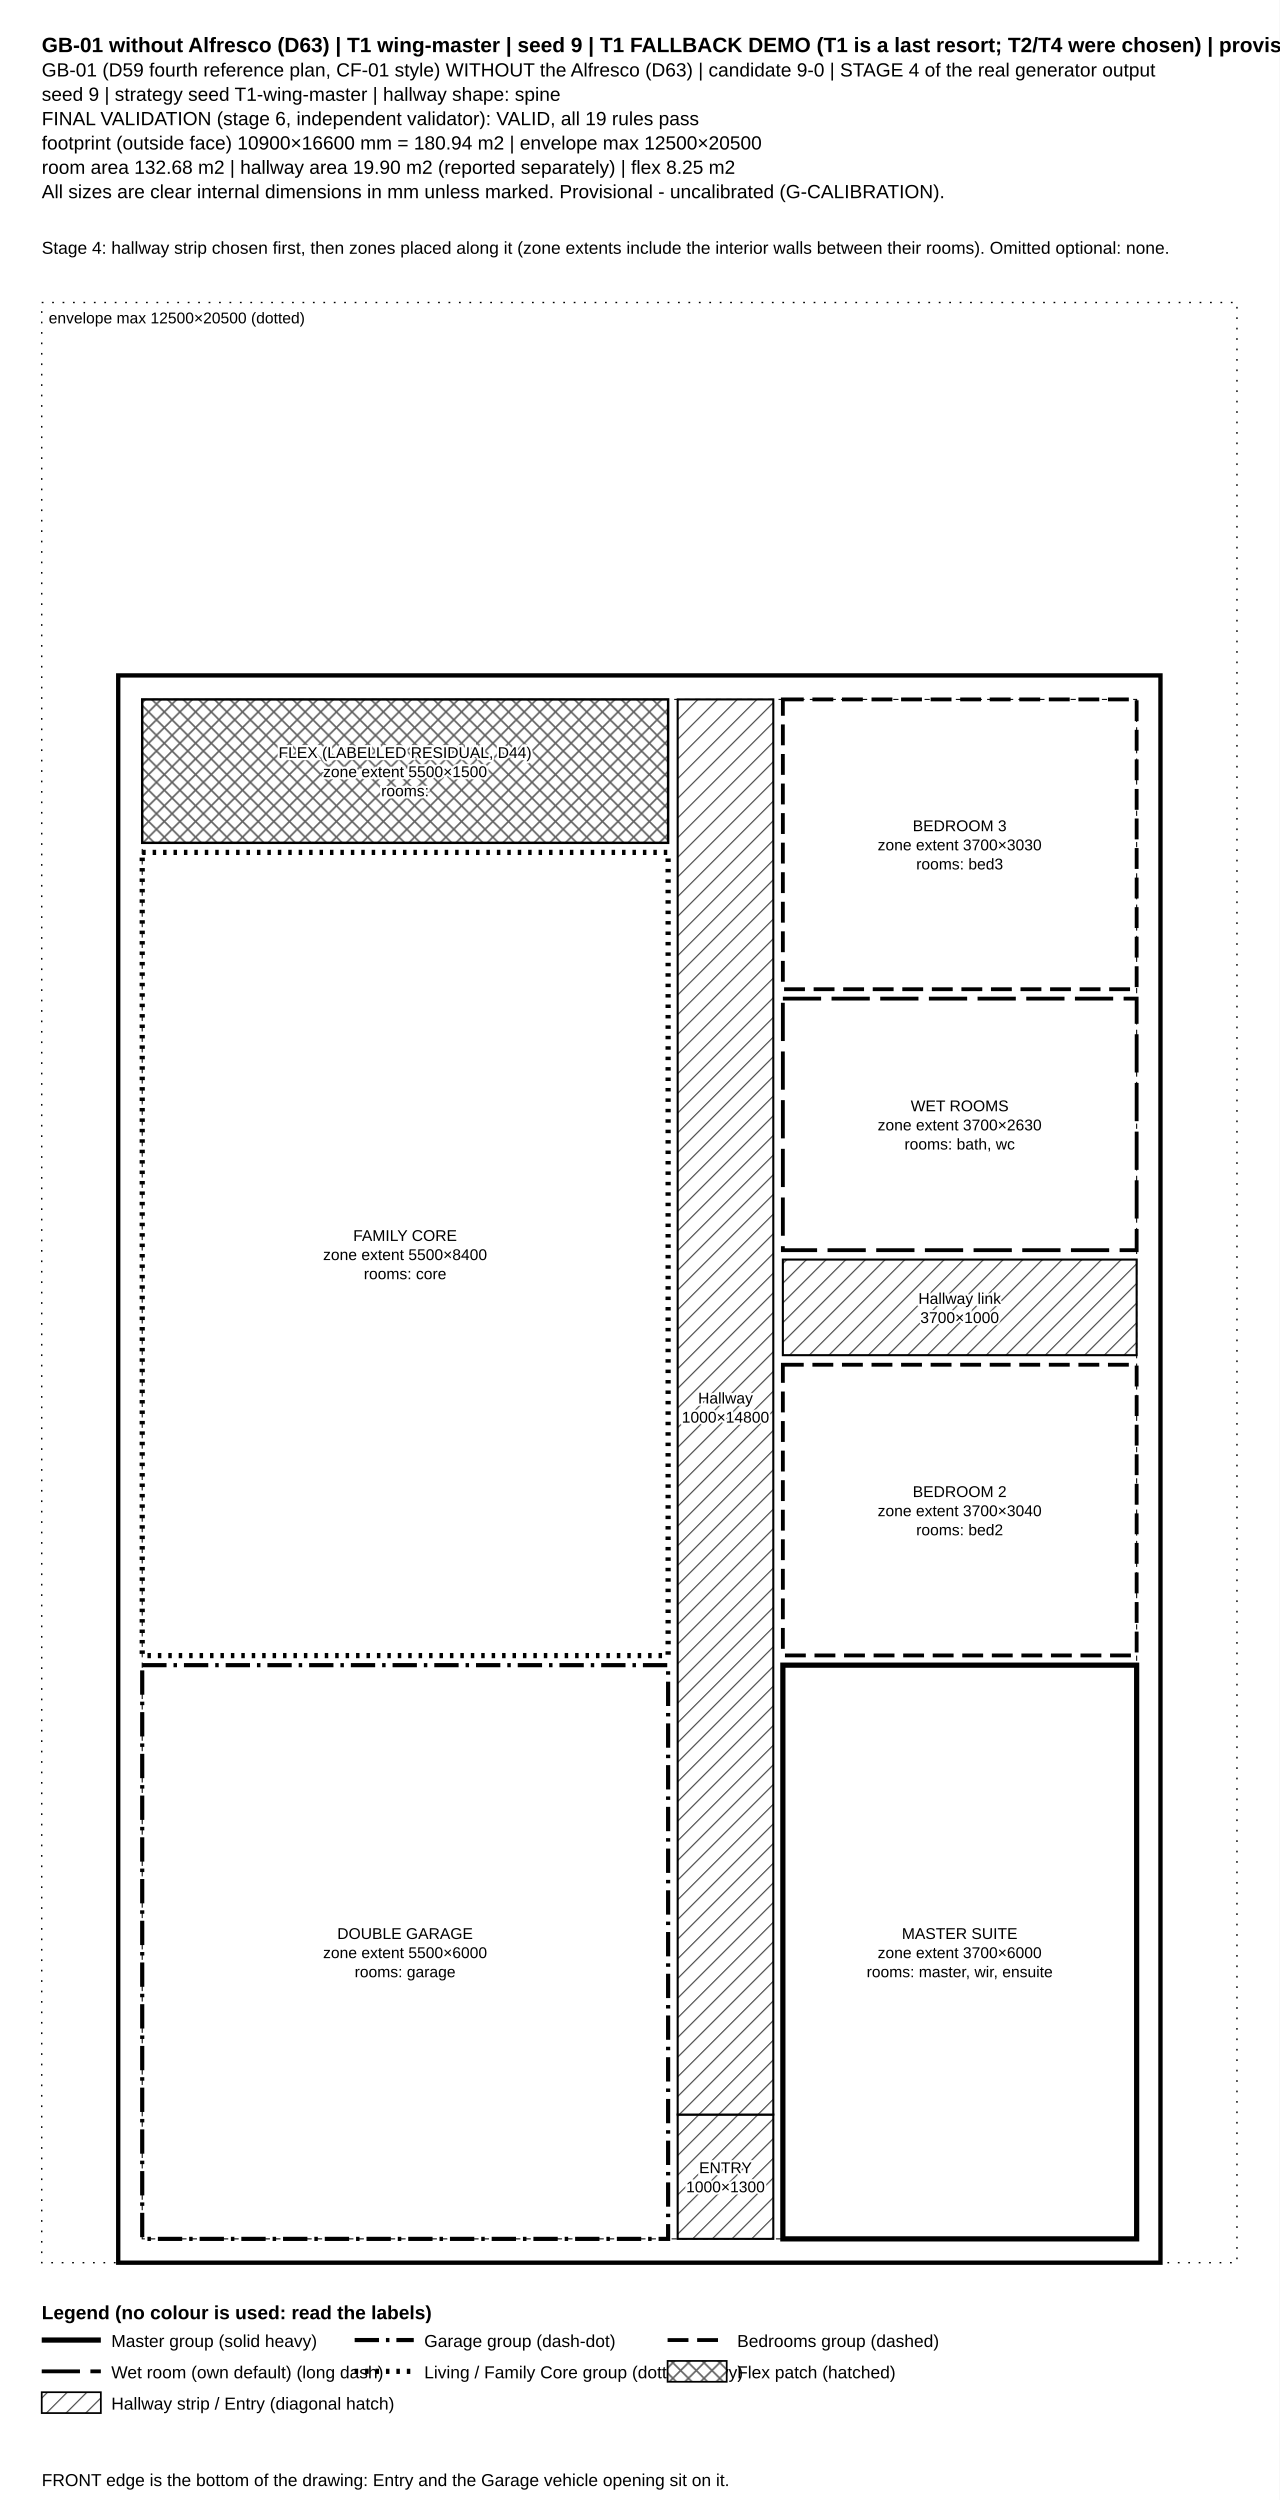
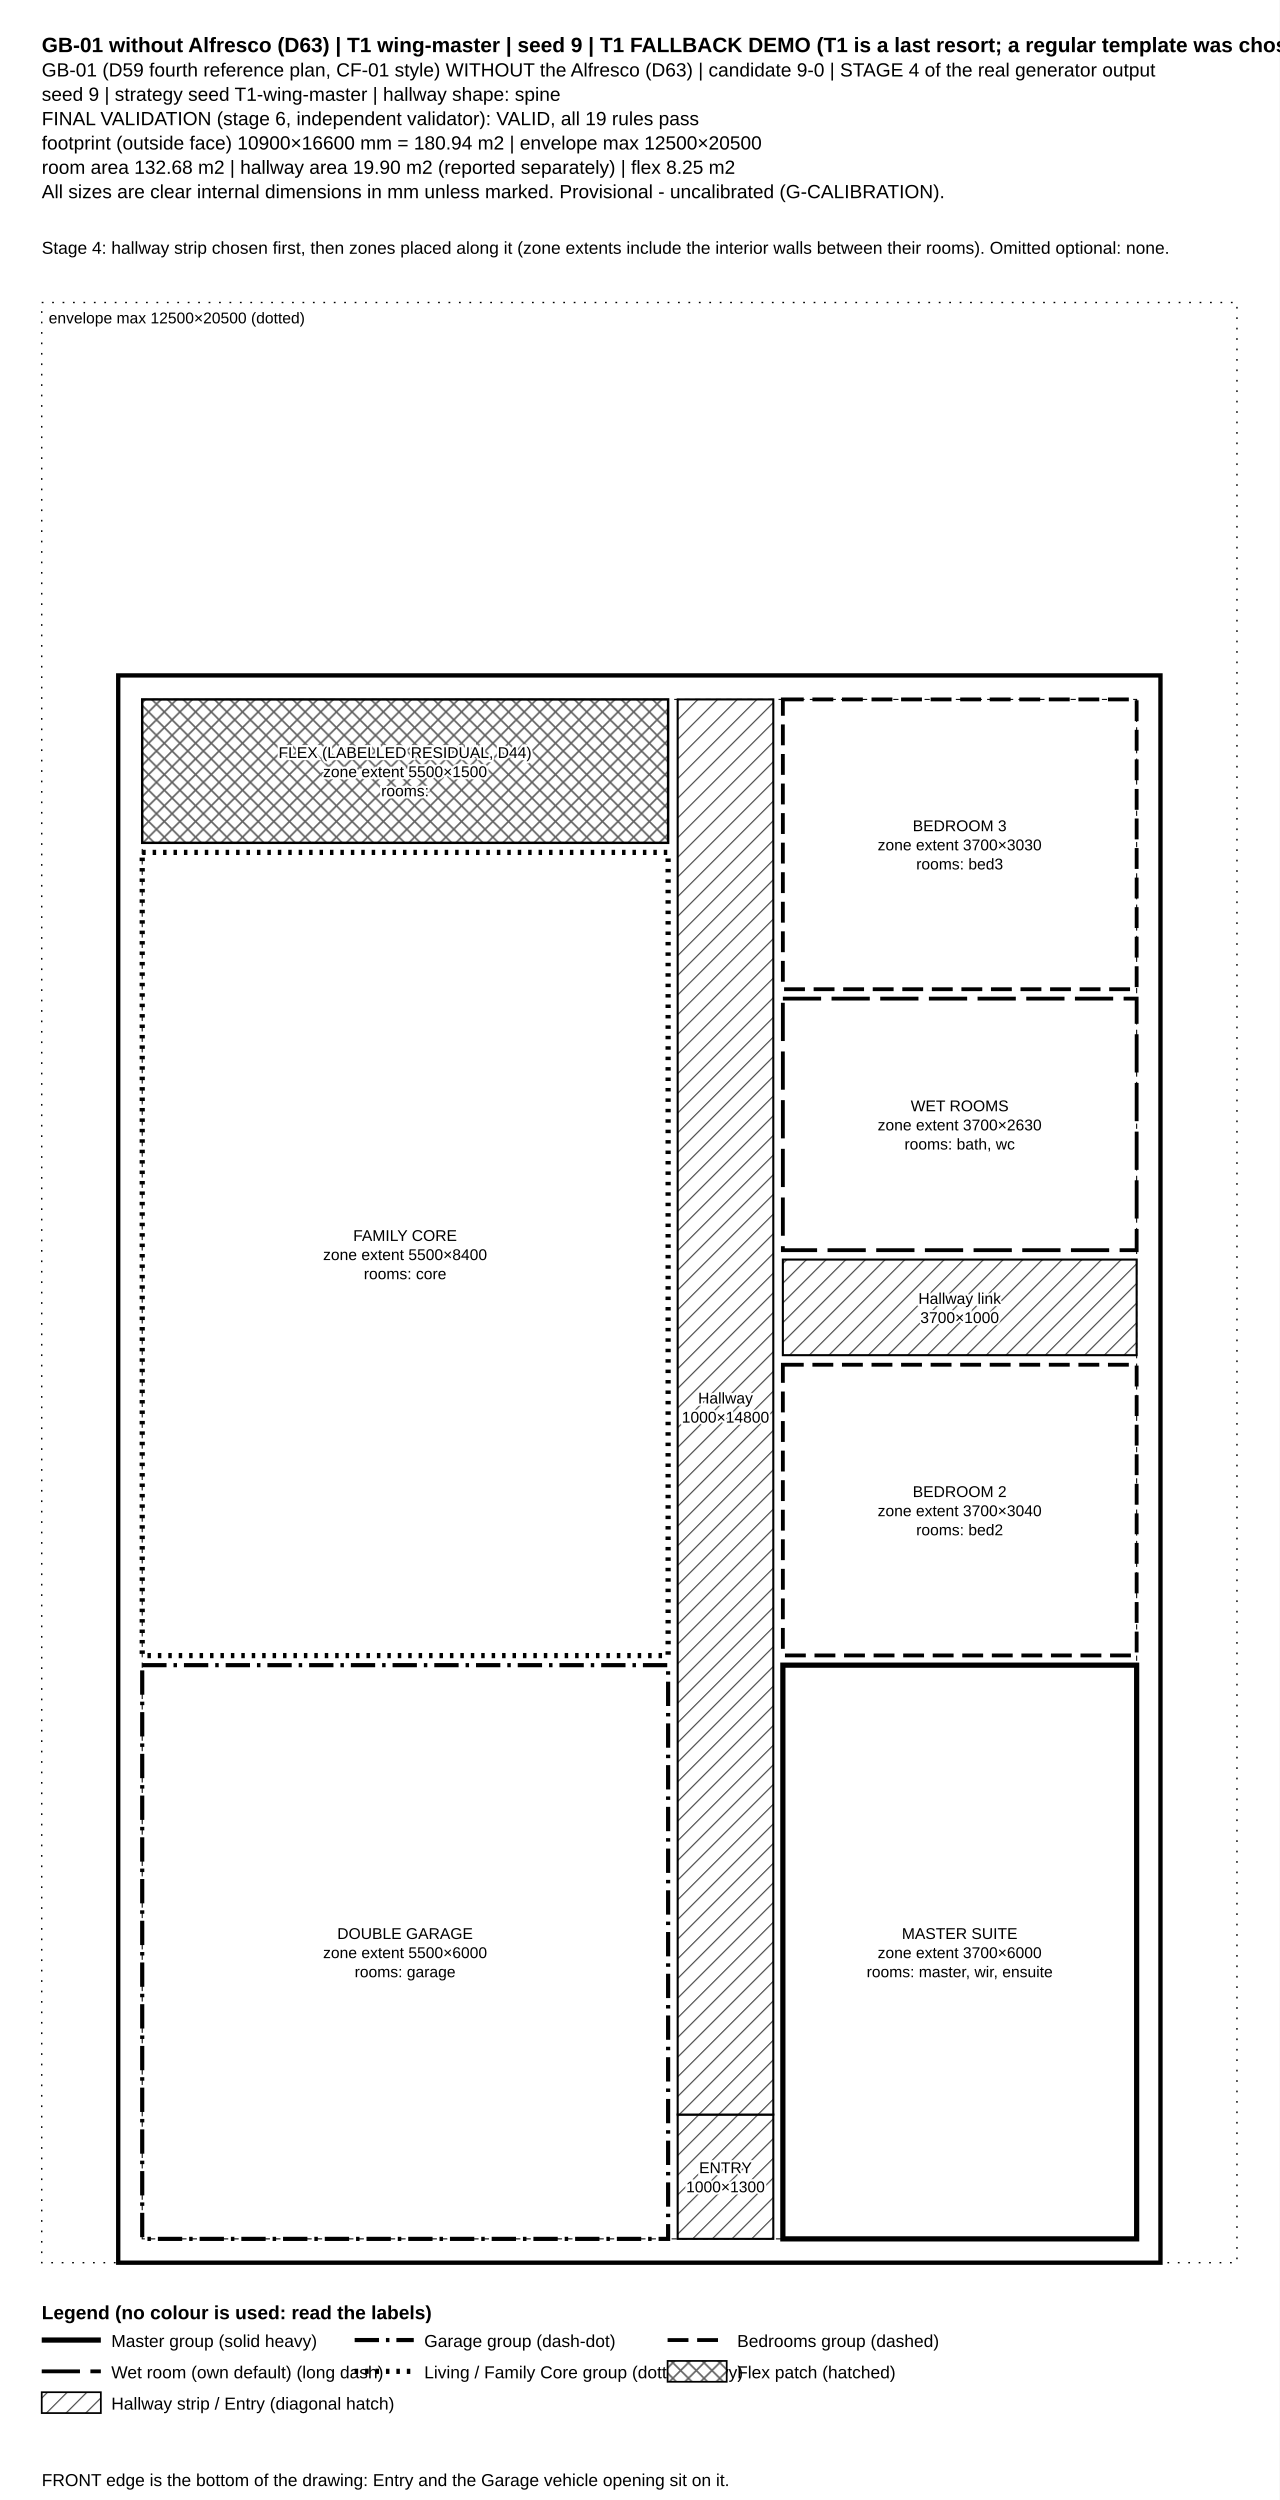
<svg xmlns="http://www.w3.org/2000/svg" width="736" height="1438" viewBox="0 0 736 1438" font-family="Arial, Helvetica, sans-serif">
  <rect width="100%" height="100%" fill="#fff" />
  <defs>
    <pattern id="hall" width="8" height="8" patternUnits="userSpaceOnUse" patternTransform="rotate(45)">
      <rect width="8" height="8" fill="#fff" />
      <line x1="0" y1="0" x2="0" y2="8" stroke="#555" stroke-width="1.4" />
    </pattern>
    <pattern id="flex" width="9" height="9" patternUnits="userSpaceOnUse">
      <rect width="9" height="9" fill="#fff" />
      <path d="M0 0L9 9M9 0L0 9" stroke="#666" stroke-width="1" />
    </pattern>
    <pattern id="wall" width="4" height="4" patternUnits="userSpaceOnUse">
      <rect width="4" height="4" fill="#222" />
    </pattern>
  </defs>
-   <text x="24" y="30" font-size="12" font-weight="bold" fill="#000">GB-01 without Alfresco (D63) | T1 wing-master | seed 9 | T1 FALLBACK DEMO (T1 is a last resort; T2/T4 were chosen) | provisional</text>
+   <text x="24" y="30" font-size="12" font-weight="bold" fill="#000">GB-01 without Alfresco (D63) | T1 wing-master | seed 9 | T1 FALLBACK DEMO (T1 is a last resort; a regular template was chosen) | provisional</text>
  <text x="24" y="44" font-size="11" font-weight="normal" fill="#000">GB-01 (D59 fourth reference plan, CF-01 style) WITHOUT the Alfresco (D63)   |   candidate 9-0   |   STAGE 4 of the real generator output</text>
  <text x="24" y="58" font-size="11" font-weight="normal" fill="#000">seed 9   |   strategy seed T1-wing-master   |   hallway shape: spine</text>
  <text x="24" y="72" font-size="11" font-weight="normal" fill="#000">FINAL VALIDATION (stage 6, independent validator): VALID, all 19 rules pass</text>
  <text x="24" y="86" font-size="11" font-weight="normal" fill="#000">footprint (outside face) 10900×16600 mm = 180.94 m2 | envelope max 12500×20500</text>
  <text x="24" y="100" font-size="11" font-weight="normal" fill="#000">room area 132.68 m2 | hallway area 19.90 m2 (reported separately) | flex 8.25 m2</text>
  <text x="24" y="114" font-size="11" font-weight="normal" fill="#000">All sizes are clear internal dimensions in mm unless marked. Provisional - uncalibrated (G-CALIBRATION).</text>
  <rect x="24.0" y="174.0" width="687.5" height="1127.5" fill="none" stroke="#000" stroke-width="0.8" stroke-dasharray="1 5" />
  <text x="28" y="186" font-size="9">envelope max 12500×20500 (dotted)</text>
  <rect x="68.0" y="388.5" width="599.5" height="913.0" fill="none" stroke="#000" stroke-width="2.5" />
  <rect x="81.8" y="402.3" width="572.0" height="885.5" fill="none" stroke="#000" stroke-width="0.6" stroke-dasharray="3 3" />
  <rect x="389.8" y="1216.3" width="55.0" height="71.5" fill="url(#hall)" stroke="#000" stroke-width="1.2" />
  <text x="417.3" y="1250.0" font-size="9" text-anchor="middle" fill="#000" stroke="#fff" stroke-width="2.5" paint-order="stroke">ENTRY</text>
  <text x="417.3" y="1261.0" font-size="9" text-anchor="middle" fill="#000" stroke="#fff" stroke-width="2.5" paint-order="stroke">1000×1300</text>
  <rect x="389.8" y="402.3" width="55.0" height="814.0" fill="url(#hall)" stroke="#000" stroke-width="1.2" />
  <text x="417.3" y="807.3" font-size="9" text-anchor="middle" fill="#000" stroke="#fff" stroke-width="2.5" paint-order="stroke">Hallway</text>
  <text x="417.3" y="818.3" font-size="9" text-anchor="middle" fill="#000" stroke="#fff" stroke-width="2.5" paint-order="stroke">1000×14800</text>
  <rect x="450.3" y="724.5" width="203.5" height="55.0" fill="url(#hall)" stroke="#000" stroke-width="1.2" />
  <text x="552.0" y="750.0" font-size="9" text-anchor="middle" fill="#000" stroke="#fff" stroke-width="2.5" paint-order="stroke">Hallway link</text>
  <text x="552.0" y="761.0" font-size="9" text-anchor="middle" fill="#000" stroke="#fff" stroke-width="2.5" paint-order="stroke">3700×1000</text>
  <rect x="450.3" y="957.8" width="203.5" height="330.0" fill="none" stroke="#000" stroke-width="3" />
  <text x="552.0" y="1115.3" font-size="9" text-anchor="middle" fill="#000" stroke="#fff" stroke-width="2.5" paint-order="stroke">MASTER SUITE</text>
  <text x="552.0" y="1126.3" font-size="9" text-anchor="middle" fill="#000" stroke="#fff" stroke-width="2.5" paint-order="stroke">zone extent 3700×6000</text>
  <text x="552.0" y="1137.3" font-size="9" text-anchor="middle" fill="#000" stroke="#fff" stroke-width="2.5" paint-order="stroke">rooms: master, wir, ensuite</text>
  <rect x="81.8" y="957.8" width="302.5" height="330.0" fill="none" stroke="#000" stroke-width="2.4" stroke-dasharray="14 4 2 4" />
  <text x="233.0" y="1115.3" font-size="9" text-anchor="middle" fill="#000" stroke="#fff" stroke-width="2.5" paint-order="stroke">DOUBLE GARAGE</text>
  <text x="233.0" y="1126.3" font-size="9" text-anchor="middle" fill="#000" stroke="#fff" stroke-width="2.5" paint-order="stroke">zone extent 5500×6000</text>
  <text x="233.0" y="1137.3" font-size="9" text-anchor="middle" fill="#000" stroke="#fff" stroke-width="2.5" paint-order="stroke">rooms: garage</text>
  <rect x="450.3" y="785.0" width="203.5" height="167.2" fill="none" stroke="#000" stroke-width="2.2" stroke-dasharray="12 5" />
  <text x="552.0" y="861.1" font-size="9" text-anchor="middle" fill="#000" stroke="#fff" stroke-width="2.5" paint-order="stroke">BEDROOM 2</text>
  <text x="552.0" y="872.1" font-size="9" text-anchor="middle" fill="#000" stroke="#fff" stroke-width="2.5" paint-order="stroke">zone extent 3700×3040</text>
  <text x="552.0" y="883.1" font-size="9" text-anchor="middle" fill="#000" stroke="#fff" stroke-width="2.5" paint-order="stroke">rooms: bed2</text>
  <rect x="450.3" y="574.4" width="203.5" height="144.7" fill="none" stroke="#000" stroke-width="2.2" stroke-dasharray="22 6" />
  <text x="552.0" y="639.2" font-size="9" text-anchor="middle" fill="#000" stroke="#fff" stroke-width="2.5" paint-order="stroke">WET ROOMS</text>
  <text x="552.0" y="650.2" font-size="9" text-anchor="middle" fill="#000" stroke="#fff" stroke-width="2.5" paint-order="stroke">zone extent 3700×2630</text>
  <text x="552.0" y="661.2" font-size="9" text-anchor="middle" fill="#000" stroke="#fff" stroke-width="2.5" paint-order="stroke">rooms: bath, wc</text>
  <rect x="450.3" y="402.3" width="203.5" height="166.7" fill="none" stroke="#000" stroke-width="2.2" stroke-dasharray="12 5" />
  <text x="552.0" y="478.1" font-size="9" text-anchor="middle" fill="#000" stroke="#fff" stroke-width="2.5" paint-order="stroke">BEDROOM 3</text>
  <text x="552.0" y="489.1" font-size="9" text-anchor="middle" fill="#000" stroke="#fff" stroke-width="2.5" paint-order="stroke">zone extent 3700×3030</text>
  <text x="552.0" y="500.1" font-size="9" text-anchor="middle" fill="#000" stroke="#fff" stroke-width="2.5" paint-order="stroke">rooms: bed3</text>
  <rect x="81.8" y="490.3" width="302.5" height="462.0" fill="none" stroke="#000" stroke-width="3" stroke-dasharray="2 4" />
  <text x="233.0" y="713.8" font-size="9" text-anchor="middle" fill="#000" stroke="#fff" stroke-width="2.5" paint-order="stroke">FAMILY CORE</text>
  <text x="233.0" y="724.8" font-size="9" text-anchor="middle" fill="#000" stroke="#fff" stroke-width="2.5" paint-order="stroke">zone extent 5500×8400</text>
  <text x="233.0" y="735.8" font-size="9" text-anchor="middle" fill="#000" stroke="#fff" stroke-width="2.5" paint-order="stroke">rooms: core</text>
  <rect x="81.8" y="402.3" width="302.5" height="82.5" fill="url(#flex)" stroke="#000" stroke-width="1.4" />
  <text x="233.0" y="436.0" font-size="9" text-anchor="middle" fill="#000" stroke="#fff" stroke-width="2.5" paint-order="stroke">FLEX (LABELLED RESIDUAL, D44)</text>
  <text x="233.0" y="447.0" font-size="9" text-anchor="middle" fill="#000" stroke="#fff" stroke-width="2.5" paint-order="stroke">zone extent 5500×1500</text>
  <text x="233.0" y="458.0" font-size="9" text-anchor="middle" fill="#000" stroke="#fff" stroke-width="2.5" paint-order="stroke">rooms: </text>
  <text x="24" y="146" font-size="10">Stage 4: hallway strip chosen first, then zones placed along it (zone extents include the interior walls between their rooms). Omitted optional: none.</text>
  <text x="24" y="1334" font-size="11" font-weight="bold">Legend (no colour is used: read the labels)</text>
  <line x1="24" y1="1346" x2="58" y2="1346" stroke="#000" stroke-width="3" />
  <text x="64" y="1350" font-size="10">Master group (solid heavy)</text>
  <line x1="204" y1="1346" x2="238" y2="1346" stroke="#000" stroke-width="2.4" stroke-dasharray="14 4 2 4" />
  <text x="244" y="1350" font-size="10">Garage group (dash-dot)</text>
  <line x1="384" y1="1346" x2="418" y2="1346" stroke="#000" stroke-width="2.2" stroke-dasharray="12 5" />
  <text x="424" y="1350" font-size="10">Bedrooms group (dashed)</text>
  <line x1="24" y1="1364" x2="58" y2="1364" stroke="#000" stroke-width="2.2" stroke-dasharray="22 6" />
  <text x="64" y="1368" font-size="10">Wet room (own default) (long dash)</text>
  <line x1="204" y1="1364" x2="238" y2="1364" stroke="#000" stroke-width="3" stroke-dasharray="2 4" />
  <text x="244" y="1368" font-size="10">Living / Family Core group (dotted heavy)</text>
  <rect x="384" y="1358" width="34" height="12" fill="url(#flex)" stroke="#000" stroke-width="1" />
  <text x="424" y="1368" font-size="10">Flex patch (hatched)</text>
  <rect x="24" y="1376" width="34" height="12" fill="url(#hall)" stroke="#000" stroke-width="1" />
  <text x="64" y="1386" font-size="10">Hallway strip / Entry (diagonal hatch)</text>
  <text x="24" y="1430" font-size="10">FRONT edge is the bottom of the drawing: Entry and the Garage vehicle opening sit on it.</text>
</svg>
